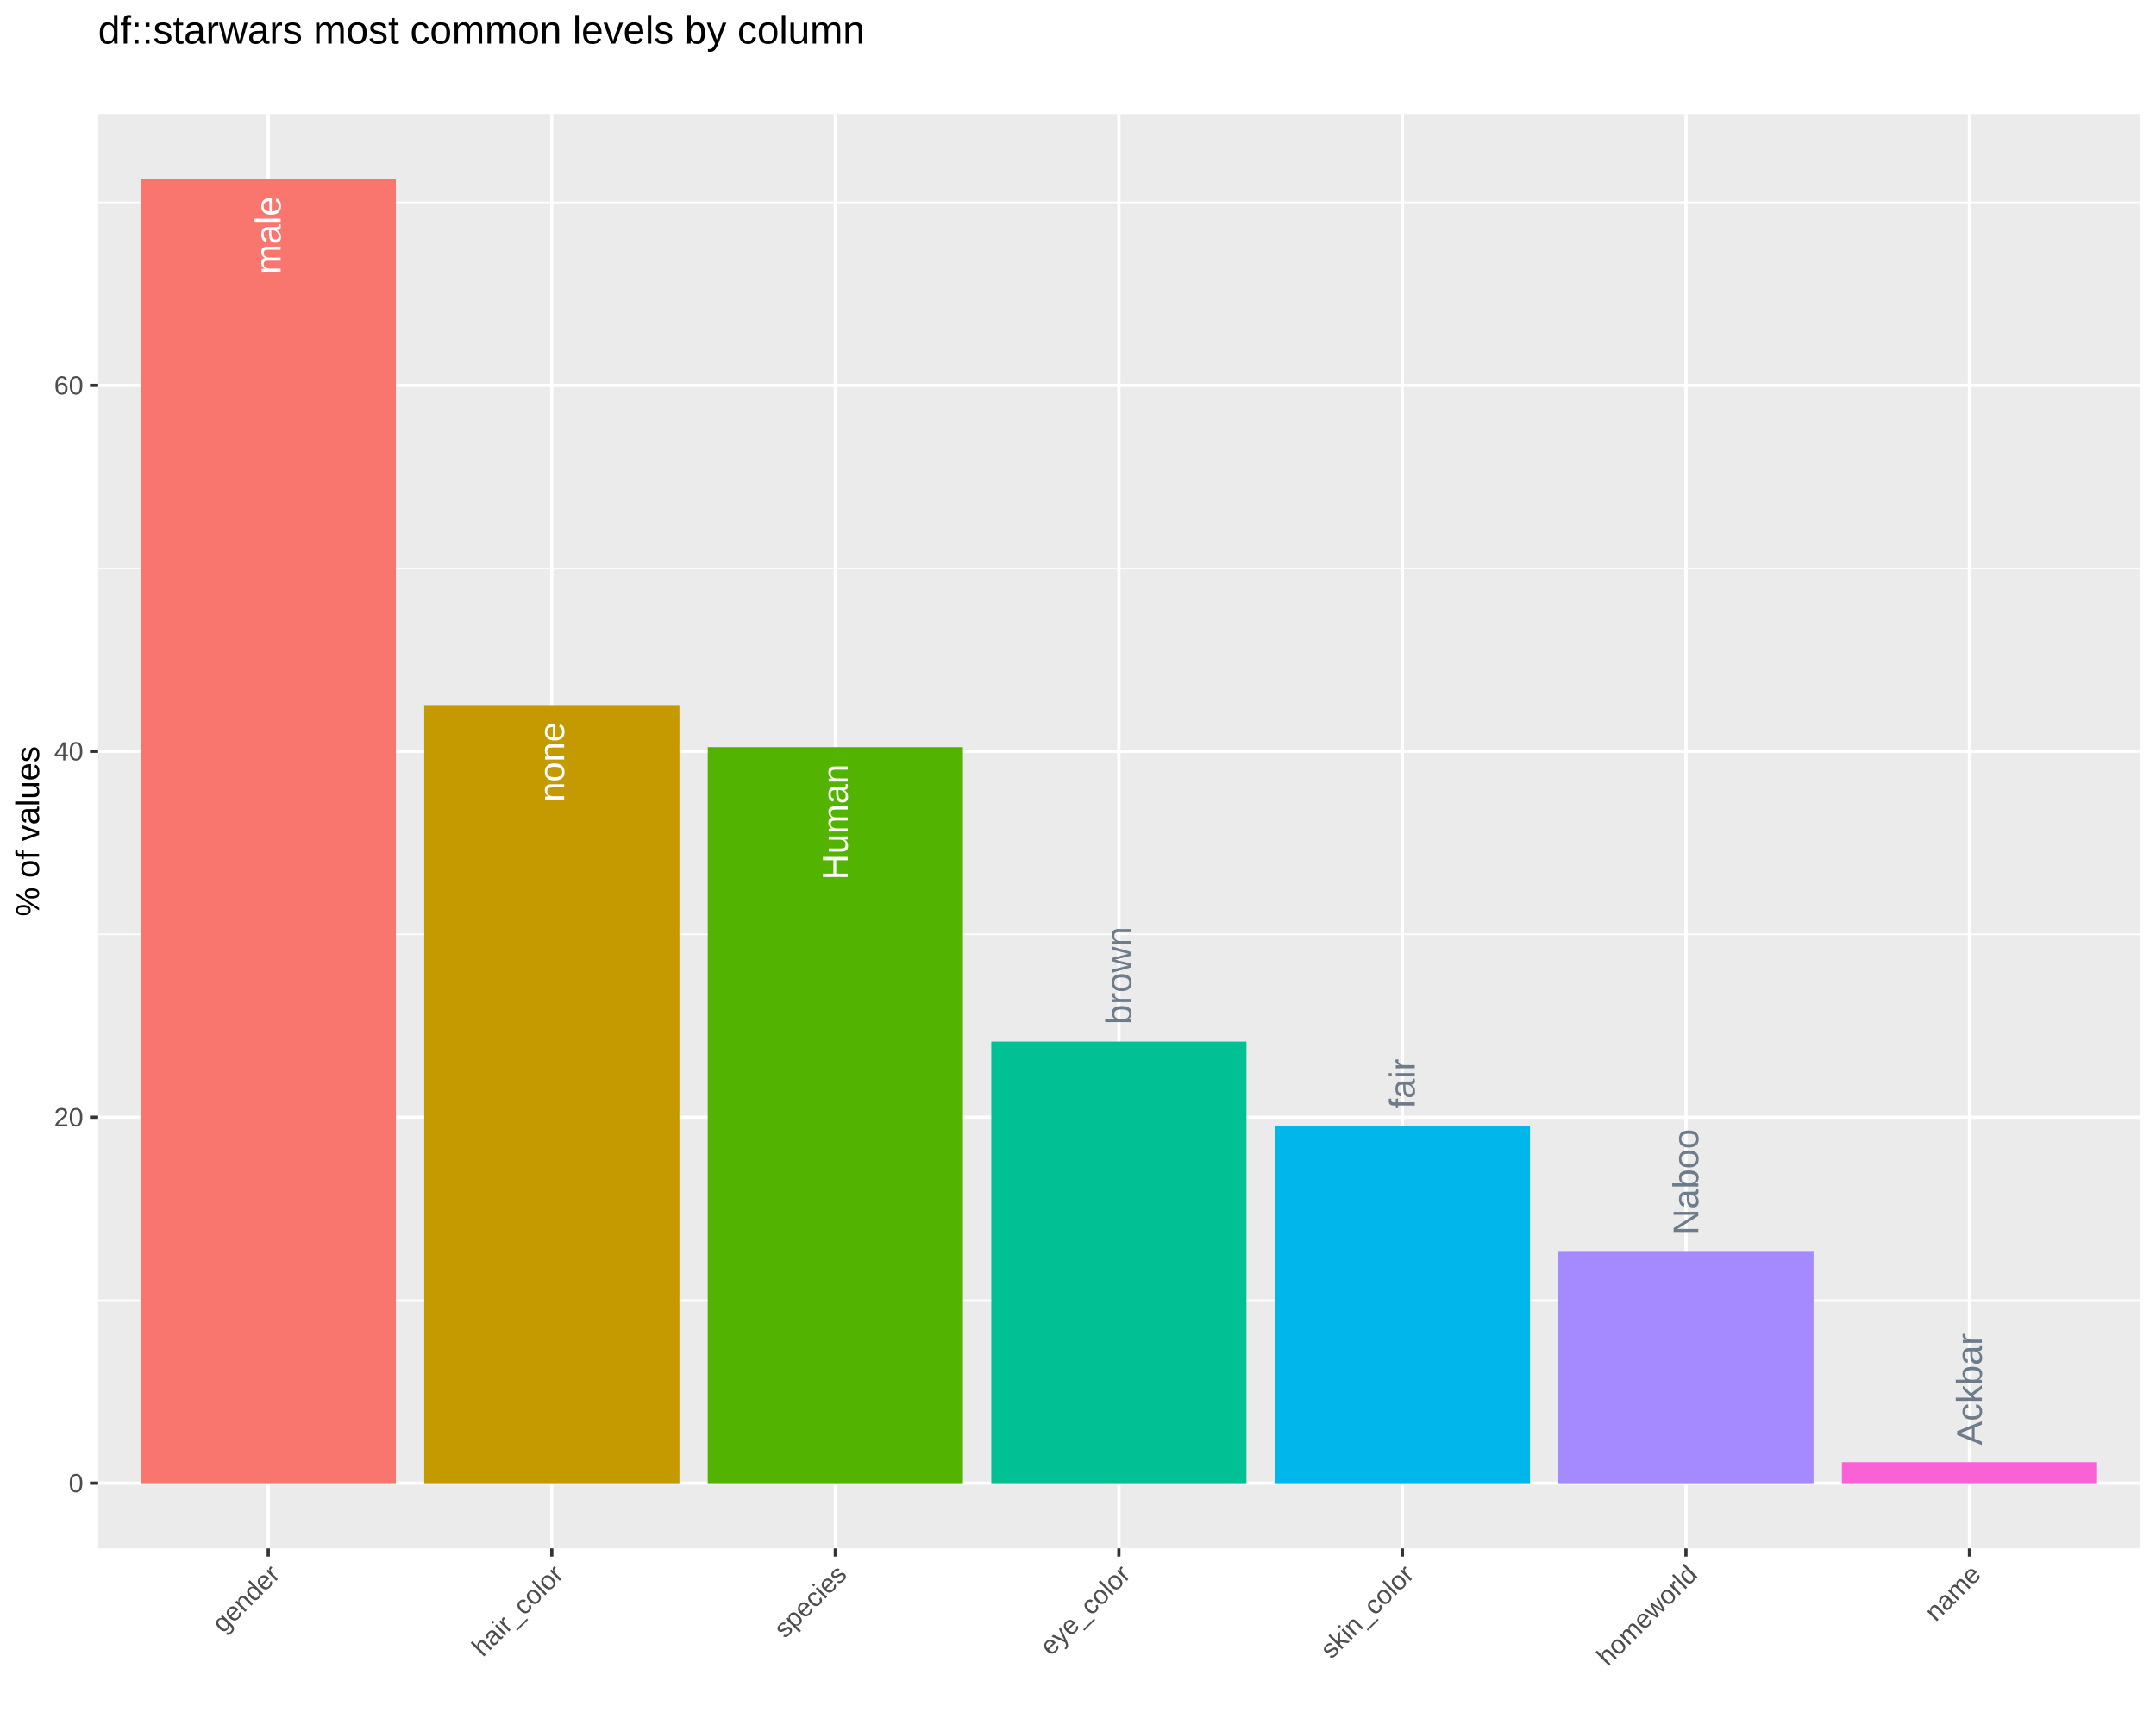
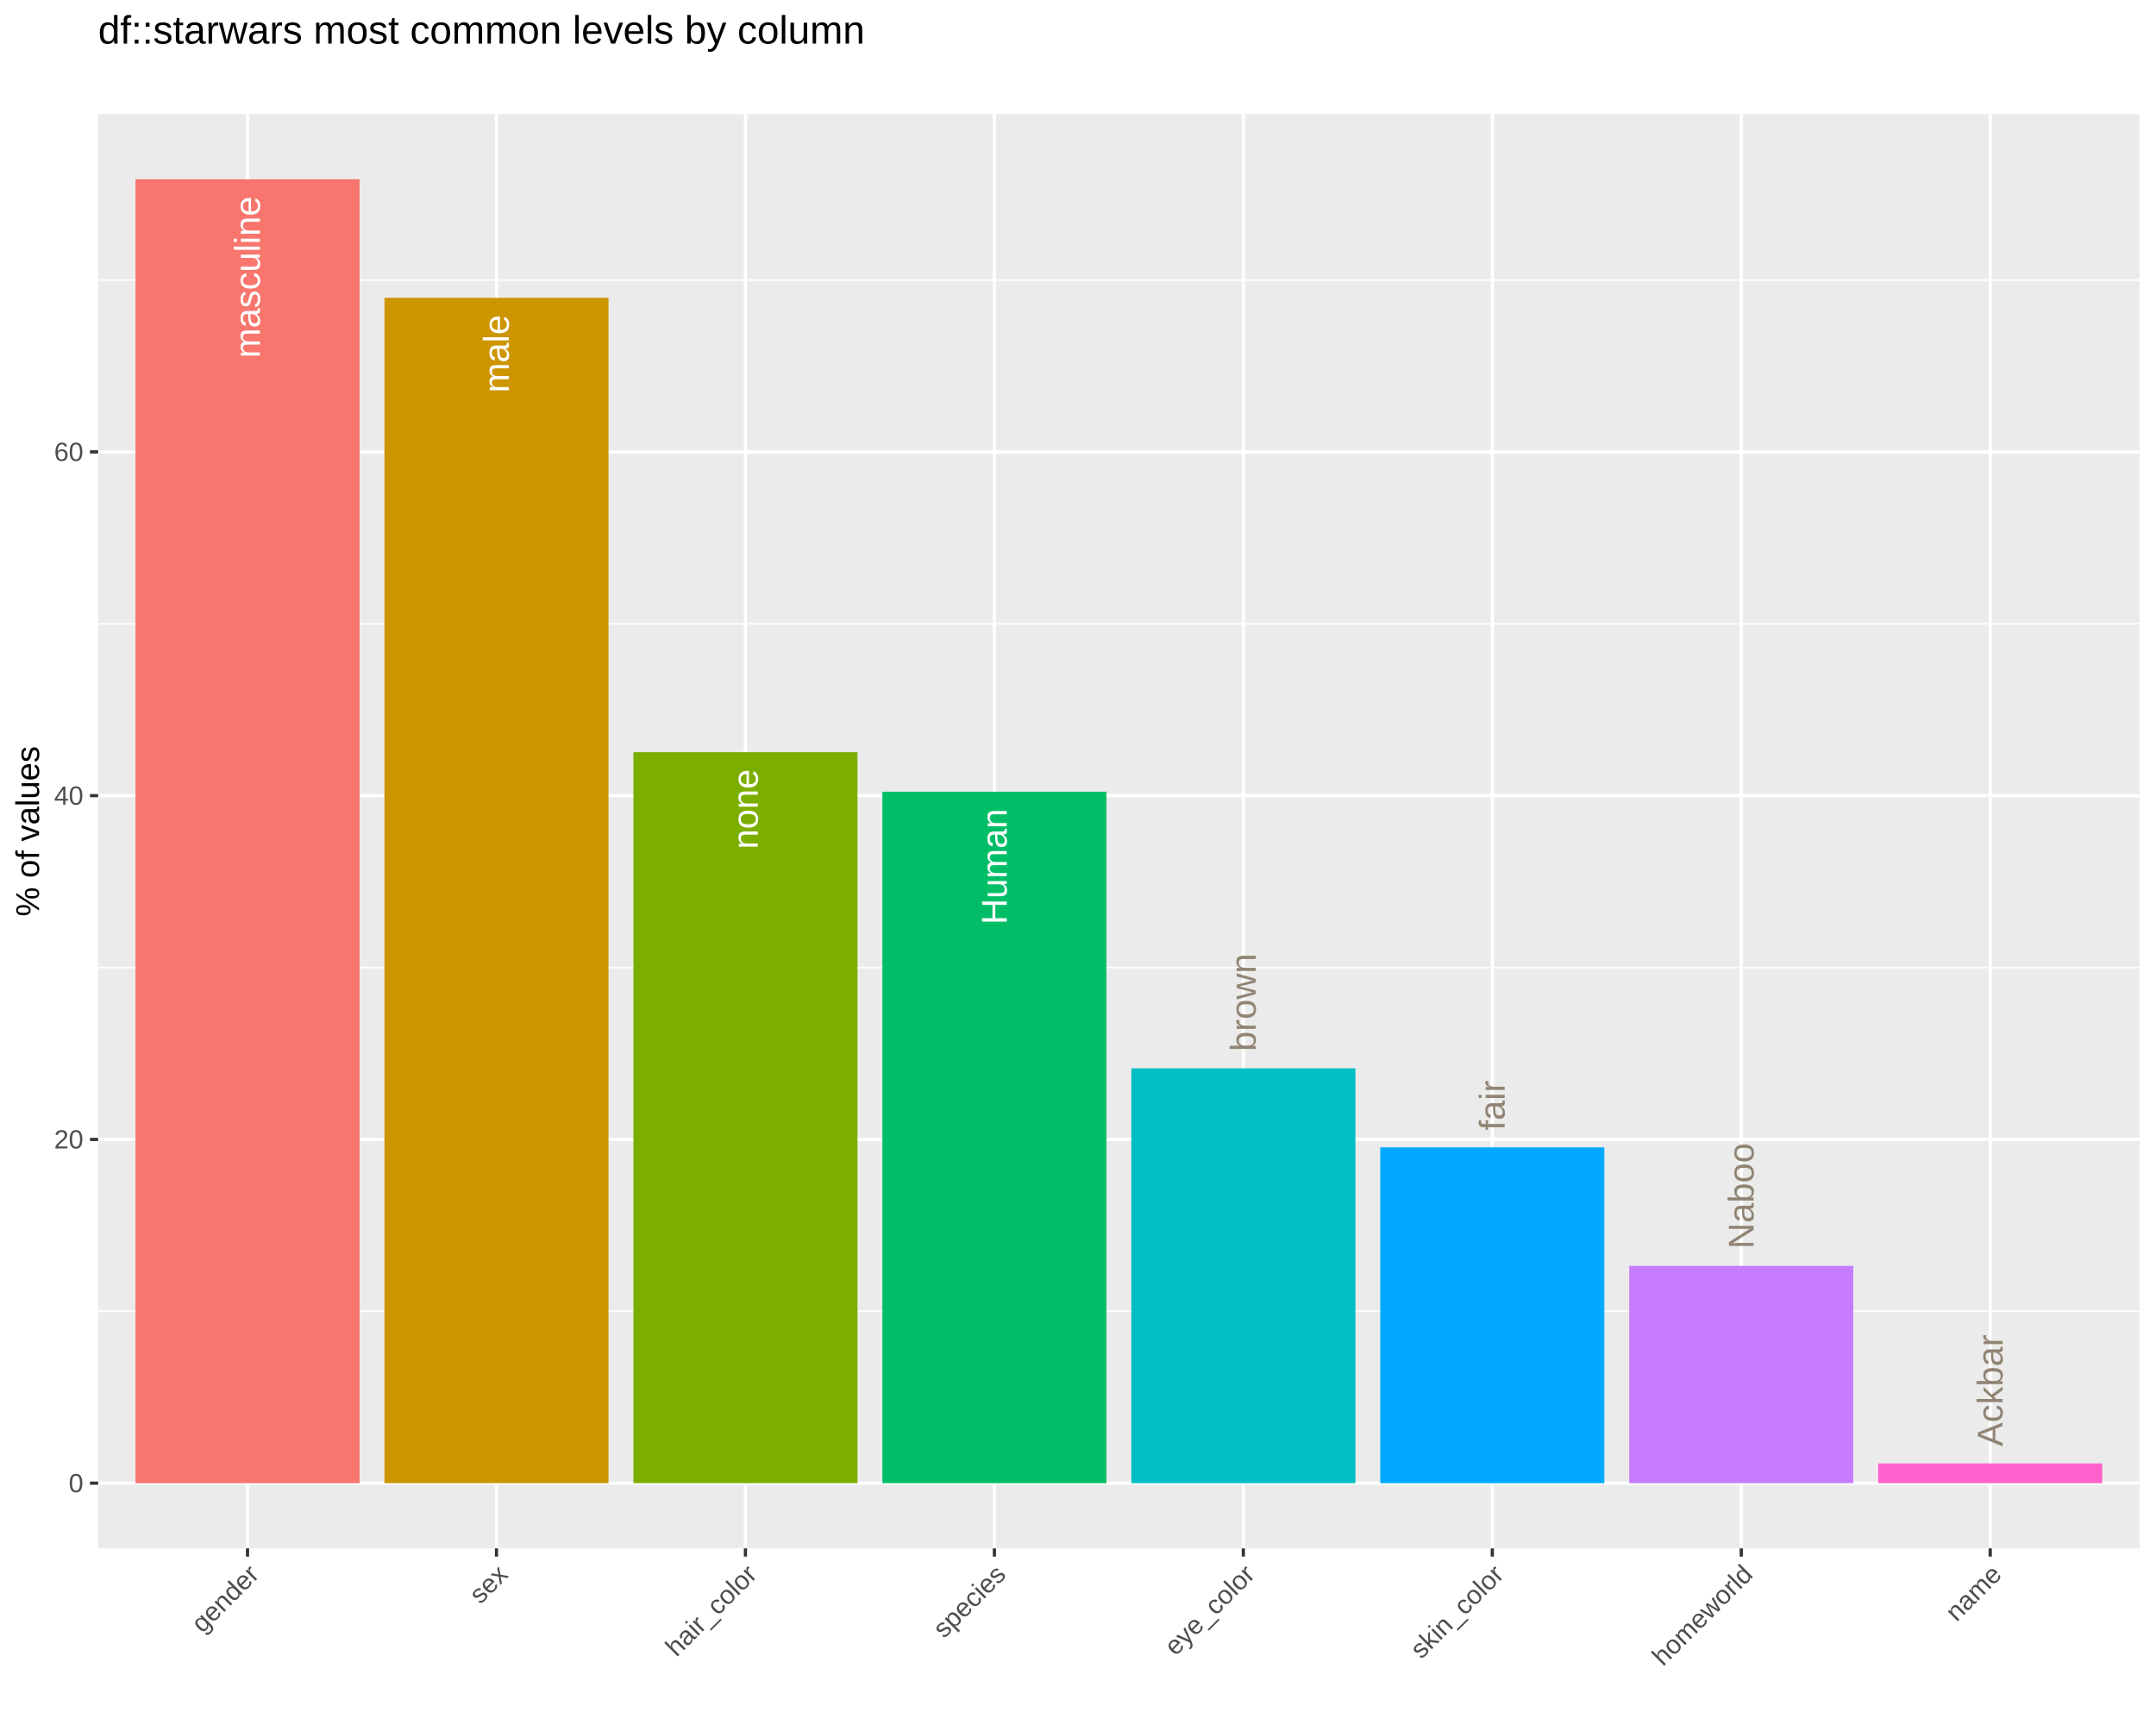
<svg xmlns="http://www.w3.org/2000/svg" viewBox="0 0 720.00 576.00">
  <defs>
    <style type="text/css">
    line, polyline, polygon, path, rect, circle {
      fill: none;
      stroke: #000000;
      stroke-linecap: round;
      stroke-linejoin: round;
      stroke-miterlimit: 10.00;
    }
  </style>
  </defs>
  <rect width="100%" height="100%" style="stroke: none; fill: #FFFFFF;" />
  <rect x="0.00" y="0.00" width="720.00" height="576.00" style="stroke-width: 1.07; stroke: #FFFFFF; fill: #FFFFFF;" />
  <defs>
    <clipPath id="cpMzIuNzh8NzE0LjUyfDUxNy4wMnwzOC4wOQ==">
      <rect x="32.78" y="38.09" width="681.74" height="478.93" />
    </clipPath>
  </defs>
  <rect x="32.78" y="38.09" width="681.74" height="478.93" style="stroke-width: 1.07; stroke: none; fill: #EBEBEB;" clip-path="url(#cpMzIuNzh8NzE0LjUyfDUxNy4wMnwzOC4wOQ==)" />
-   <polyline points="32.78,434.16 714.52,434.16 " style="stroke-width: 0.53; stroke: #FFFFFF; stroke-linecap: butt;" clip-path="url(#cpMzIuNzh8NzE0LjUyfDUxNy4wMnwzOC4wOQ==)" />
-   <polyline points="32.78,311.97 714.52,311.97 " style="stroke-width: 0.53; stroke: #FFFFFF; stroke-linecap: butt;" clip-path="url(#cpMzIuNzh8NzE0LjUyfDUxNy4wMnwzOC4wOQ==)" />
-   <polyline points="32.78,189.78 714.52,189.78 " style="stroke-width: 0.53; stroke: #FFFFFF; stroke-linecap: butt;" clip-path="url(#cpMzIuNzh8NzE0LjUyfDUxNy4wMnwzOC4wOQ==)" />
-   <polyline points="32.78,67.59 714.52,67.59 " style="stroke-width: 0.53; stroke: #FFFFFF; stroke-linecap: butt;" clip-path="url(#cpMzIuNzh8NzE0LjUyfDUxNy4wMnwzOC4wOQ==)" />
+   <polyline points="32.78,437.86 714.52,437.86 " style="stroke-width: 0.53; stroke: #FFFFFF; stroke-linecap: butt;" clip-path="url(#cpMzIuNzh8NzE0LjUyfDUxNy4wMnwzOC4wOQ==)" />
+   <polyline points="32.78,323.08 714.52,323.08 " style="stroke-width: 0.53; stroke: #FFFFFF; stroke-linecap: butt;" clip-path="url(#cpMzIuNzh8NzE0LjUyfDUxNy4wMnwzOC4wOQ==)" />
+   <polyline points="32.78,208.29 714.52,208.29 " style="stroke-width: 0.53; stroke: #FFFFFF; stroke-linecap: butt;" clip-path="url(#cpMzIuNzh8NzE0LjUyfDUxNy4wMnwzOC4wOQ==)" />
+   <polyline points="32.78,93.51 714.52,93.51 " style="stroke-width: 0.53; stroke: #FFFFFF; stroke-linecap: butt;" clip-path="url(#cpMzIuNzh8NzE0LjUyfDUxNy4wMnwzOC4wOQ==)" />
  <polyline points="32.78,495.25 714.52,495.25 " style="stroke-width: 1.07; stroke: #FFFFFF; stroke-linecap: butt;" clip-path="url(#cpMzIuNzh8NzE0LjUyfDUxNy4wMnwzOC4wOQ==)" />
-   <polyline points="32.78,373.06 714.52,373.06 " style="stroke-width: 1.07; stroke: #FFFFFF; stroke-linecap: butt;" clip-path="url(#cpMzIuNzh8NzE0LjUyfDUxNy4wMnwzOC4wOQ==)" />
-   <polyline points="32.78,250.87 714.52,250.87 " style="stroke-width: 1.07; stroke: #FFFFFF; stroke-linecap: butt;" clip-path="url(#cpMzIuNzh8NzE0LjUyfDUxNy4wMnwzOC4wOQ==)" />
-   <polyline points="32.78,128.68 714.52,128.68 " style="stroke-width: 1.07; stroke: #FFFFFF; stroke-linecap: butt;" clip-path="url(#cpMzIuNzh8NzE0LjUyfDUxNy4wMnwzOC4wOQ==)" />
-   <polyline points="89.59,517.02 89.59,38.09 " style="stroke-width: 1.07; stroke: #FFFFFF; stroke-linecap: butt;" clip-path="url(#cpMzIuNzh8NzE0LjUyfDUxNy4wMnwzOC4wOQ==)" />
-   <polyline points="184.27,517.02 184.27,38.09 " style="stroke-width: 1.07; stroke: #FFFFFF; stroke-linecap: butt;" clip-path="url(#cpMzIuNzh8NzE0LjUyfDUxNy4wMnwzOC4wOQ==)" />
-   <polyline points="278.96,517.02 278.96,38.09 " style="stroke-width: 1.07; stroke: #FFFFFF; stroke-linecap: butt;" clip-path="url(#cpMzIuNzh8NzE0LjUyfDUxNy4wMnwzOC4wOQ==)" />
-   <polyline points="373.65,517.02 373.65,38.09 " style="stroke-width: 1.07; stroke: #FFFFFF; stroke-linecap: butt;" clip-path="url(#cpMzIuNzh8NzE0LjUyfDUxNy4wMnwzOC4wOQ==)" />
-   <polyline points="468.33,517.02 468.33,38.09 " style="stroke-width: 1.07; stroke: #FFFFFF; stroke-linecap: butt;" clip-path="url(#cpMzIuNzh8NzE0LjUyfDUxNy4wMnwzOC4wOQ==)" />
-   <polyline points="563.02,517.02 563.02,38.09 " style="stroke-width: 1.07; stroke: #FFFFFF; stroke-linecap: butt;" clip-path="url(#cpMzIuNzh8NzE0LjUyfDUxNy4wMnwzOC4wOQ==)" />
-   <polyline points="657.71,517.02 657.71,38.09 " style="stroke-width: 1.07; stroke: #FFFFFF; stroke-linecap: butt;" clip-path="url(#cpMzIuNzh8NzE0LjUyfDUxNy4wMnwzOC4wOQ==)" />
-   <rect x="46.98" y="59.86" width="85.22" height="435.39" style="stroke-width: 1.07; stroke: none; stroke-linecap: square; stroke-linejoin: miter; fill: #F8766D;" clip-path="url(#cpMzIuNzh8NzE0LjUyfDUxNy4wMnwzOC4wOQ==)" />
-   <rect x="141.67" y="235.42" width="85.22" height="259.83" style="stroke-width: 1.07; stroke: none; stroke-linecap: square; stroke-linejoin: miter; fill: #C49A00;" clip-path="url(#cpMzIuNzh8NzE0LjUyfDUxNy4wMnwzOC4wOQ==)" />
-   <rect x="236.35" y="249.47" width="85.22" height="245.78" style="stroke-width: 1.07; stroke: none; stroke-linecap: square; stroke-linejoin: miter; fill: #53B400;" clip-path="url(#cpMzIuNzh8NzE0LjUyfDUxNy4wMnwzOC4wOQ==)" />
-   <rect x="331.04" y="347.78" width="85.22" height="147.47" style="stroke-width: 1.07; stroke: none; stroke-linecap: square; stroke-linejoin: miter; fill: #00C094;" clip-path="url(#cpMzIuNzh8NzE0LjUyfDUxNy4wMnwzOC4wOQ==)" />
-   <rect x="425.73" y="375.87" width="85.22" height="119.38" style="stroke-width: 1.07; stroke: none; stroke-linecap: square; stroke-linejoin: miter; fill: #00B6EB;" clip-path="url(#cpMzIuNzh8NzE0LjUyfDUxNy4wMnwzOC4wOQ==)" />
-   <rect x="520.41" y="418.00" width="85.22" height="77.25" style="stroke-width: 1.07; stroke: none; stroke-linecap: square; stroke-linejoin: miter; fill: #A58AFF;" clip-path="url(#cpMzIuNzh8NzE0LjUyfDUxNy4wMnwzOC4wOQ==)" />
-   <rect x="615.10" y="488.23" width="85.22" height="7.02" style="stroke-width: 1.07; stroke: none; stroke-linecap: square; stroke-linejoin: miter; fill: #FB61D7;" clip-path="url(#cpMzIuNzh8NzE0LjUyfDUxNy4wMnwzOC4wOQ==)" />
+   <polyline points="32.78,380.47 714.52,380.47 " style="stroke-width: 1.07; stroke: #FFFFFF; stroke-linecap: butt;" clip-path="url(#cpMzIuNzh8NzE0LjUyfDUxNy4wMnwzOC4wOQ==)" />
+   <polyline points="32.78,265.68 714.52,265.68 " style="stroke-width: 1.07; stroke: #FFFFFF; stroke-linecap: butt;" clip-path="url(#cpMzIuNzh8NzE0LjUyfDUxNy4wMnwzOC4wOQ==)" />
+   <polyline points="32.78,150.90 714.52,150.90 " style="stroke-width: 1.07; stroke: #FFFFFF; stroke-linecap: butt;" clip-path="url(#cpMzIuNzh8NzE0LjUyfDUxNy4wMnwzOC4wOQ==)" />
+   <polyline points="82.66,517.02 82.66,38.09 " style="stroke-width: 1.07; stroke: #FFFFFF; stroke-linecap: butt;" clip-path="url(#cpMzIuNzh8NzE0LjUyfDUxNy4wMnwzOC4wOQ==)" />
+   <polyline points="165.80,517.02 165.80,38.09 " style="stroke-width: 1.07; stroke: #FFFFFF; stroke-linecap: butt;" clip-path="url(#cpMzIuNzh8NzE0LjUyfDUxNy4wMnwzOC4wOQ==)" />
+   <polyline points="248.94,517.02 248.94,38.09 " style="stroke-width: 1.07; stroke: #FFFFFF; stroke-linecap: butt;" clip-path="url(#cpMzIuNzh8NzE0LjUyfDUxNy4wMnwzOC4wOQ==)" />
+   <polyline points="332.08,517.02 332.08,38.09 " style="stroke-width: 1.07; stroke: #FFFFFF; stroke-linecap: butt;" clip-path="url(#cpMzIuNzh8NzE0LjUyfDUxNy4wMnwzOC4wOQ==)" />
+   <polyline points="415.22,517.02 415.22,38.09 " style="stroke-width: 1.07; stroke: #FFFFFF; stroke-linecap: butt;" clip-path="url(#cpMzIuNzh8NzE0LjUyfDUxNy4wMnwzOC4wOQ==)" />
+   <polyline points="498.36,517.02 498.36,38.09 " style="stroke-width: 1.07; stroke: #FFFFFF; stroke-linecap: butt;" clip-path="url(#cpMzIuNzh8NzE0LjUyfDUxNy4wMnwzOC4wOQ==)" />
+   <polyline points="581.50,517.02 581.50,38.09 " style="stroke-width: 1.07; stroke: #FFFFFF; stroke-linecap: butt;" clip-path="url(#cpMzIuNzh8NzE0LjUyfDUxNy4wMnwzOC4wOQ==)" />
+   <polyline points="664.64,517.02 664.64,38.09 " style="stroke-width: 1.07; stroke: #FFFFFF; stroke-linecap: butt;" clip-path="url(#cpMzIuNzh8NzE0LjUyfDUxNy4wMnwzOC4wOQ==)" />
+   <rect x="45.25" y="59.86" width="74.83" height="435.39" style="stroke-width: 1.07; stroke: none; stroke-linecap: square; stroke-linejoin: miter; fill: #F8766D;" clip-path="url(#cpMzIuNzh8NzE0LjUyfDUxNy4wMnwzOC4wOQ==)" />
+   <rect x="128.39" y="99.44" width="74.83" height="395.81" style="stroke-width: 1.07; stroke: none; stroke-linecap: square; stroke-linejoin: miter; fill: #CD9600;" clip-path="url(#cpMzIuNzh8NzE0LjUyfDUxNy4wMnwzOC4wOQ==)" />
+   <rect x="211.53" y="251.17" width="74.83" height="244.08" style="stroke-width: 1.07; stroke: none; stroke-linecap: square; stroke-linejoin: miter; fill: #7CAE00;" clip-path="url(#cpMzIuNzh8NzE0LjUyfDUxNy4wMnwzOC4wOQ==)" />
+   <rect x="294.67" y="264.36" width="74.83" height="230.89" style="stroke-width: 1.07; stroke: none; stroke-linecap: square; stroke-linejoin: miter; fill: #00BE67;" clip-path="url(#cpMzIuNzh8NzE0LjUyfDUxNy4wMnwzOC4wOQ==)" />
+   <rect x="377.81" y="356.72" width="74.83" height="138.53" style="stroke-width: 1.07; stroke: none; stroke-linecap: square; stroke-linejoin: miter; fill: #00BFC4;" clip-path="url(#cpMzIuNzh8NzE0LjUyfDUxNy4wMnwzOC4wOQ==)" />
+   <rect x="460.94" y="383.11" width="74.83" height="112.15" style="stroke-width: 1.07; stroke: none; stroke-linecap: square; stroke-linejoin: miter; fill: #00A9FF;" clip-path="url(#cpMzIuNzh8NzE0LjUyfDUxNy4wMnwzOC4wOQ==)" />
+   <rect x="544.08" y="422.69" width="74.83" height="72.56" style="stroke-width: 1.07; stroke: none; stroke-linecap: square; stroke-linejoin: miter; fill: #C77CFF;" clip-path="url(#cpMzIuNzh8NzE0LjUyfDUxNy4wMnwzOC4wOQ==)" />
+   <rect x="627.22" y="488.65" width="74.83" height="6.60" style="stroke-width: 1.07; stroke: none; stroke-linecap: square; stroke-linejoin: miter; fill: #FF61CC;" clip-path="url(#cpMzIuNzh8NzE0LjUyfDUxNy4wMnwzOC4wOQ==)" />
  <g clip-path="url(#cpMzIuNzh8NzE0LjUyfDUxNy4wMnwzOC4wOQ==)">
-     <text transform="translate(93.71,91.55) rotate(-90)" style="font-size: 12.00px; fill: #FFFFFF; font-family: Liberation Sans;" textLength="26.02px" lengthAdjust="spacingAndGlyphs">male</text>
+     <text transform="translate(86.78,119.56) rotate(-90)" style="font-size: 12.00px; fill: #FFFFFF; font-family: Liberation Sans;" textLength="54.03px" lengthAdjust="spacingAndGlyphs">masculine</text>
  </g>
  <g clip-path="url(#cpMzIuNzh8NzE0LjUyfDUxNy4wMnwzOC4wOQ==)">
-     <text transform="translate(188.40,267.78) rotate(-90)" style="font-size: 12.00px; fill: #FFFFFF; font-family: Liberation Sans;" textLength="26.69px" lengthAdjust="spacingAndGlyphs">none</text>
+     <text transform="translate(169.92,131.13) rotate(-90)" style="font-size: 12.00px; fill: #FFFFFF; font-family: Liberation Sans;" textLength="26.02px" lengthAdjust="spacingAndGlyphs">male</text>
  </g>
  <g clip-path="url(#cpMzIuNzh8NzE0LjUyfDUxNy4wMnwzOC4wOQ==)">
-     <text transform="translate(283.09,293.82) rotate(-90)" style="font-size: 12.00px; fill: #FFFFFF; font-family: Liberation Sans;" textLength="38.69px" lengthAdjust="spacingAndGlyphs">Human</text>
+     <text transform="translate(253.06,283.53) rotate(-90)" style="font-size: 12.00px; fill: #FFFFFF; font-family: Liberation Sans;" textLength="26.69px" lengthAdjust="spacingAndGlyphs">none</text>
  </g>
  <g clip-path="url(#cpMzIuNzh8NzE0LjUyfDUxNy4wMnwzOC4wOQ==)">
-     <text transform="translate(377.77,342.11) rotate(-90)" style="font-size: 12.00px; fill: #6E7B8B; font-family: Liberation Sans;" textLength="32.69px" lengthAdjust="spacingAndGlyphs">brown</text>
+     <text transform="translate(336.20,308.72) rotate(-90)" style="font-size: 12.00px; fill: #FFFFFF; font-family: Liberation Sans;" textLength="38.69px" lengthAdjust="spacingAndGlyphs">Human</text>
  </g>
  <g clip-path="url(#cpMzIuNzh8NzE0LjUyfDUxNy4wMnwzOC4wOQ==)">
-     <text transform="translate(472.46,370.20) rotate(-90)" style="font-size: 12.00px; fill: #6E7B8B; font-family: Liberation Sans;" textLength="16.67px" lengthAdjust="spacingAndGlyphs">fair</text>
+     <text transform="translate(419.34,351.05) rotate(-90)" style="font-size: 12.00px; fill: #918474; font-family: Liberation Sans;" textLength="32.69px" lengthAdjust="spacingAndGlyphs">brown</text>
  </g>
  <g clip-path="url(#cpMzIuNzh8NzE0LjUyfDUxNy4wMnwzOC4wOQ==)">
-     <text transform="translate(567.15,412.34) rotate(-90)" style="font-size: 12.00px; fill: #6E7B8B; font-family: Liberation Sans;" textLength="35.36px" lengthAdjust="spacingAndGlyphs">Naboo</text>
+     <text transform="translate(502.48,377.44) rotate(-90)" style="font-size: 12.00px; fill: #918474; font-family: Liberation Sans;" textLength="16.67px" lengthAdjust="spacingAndGlyphs">fair</text>
  </g>
  <g clip-path="url(#cpMzIuNzh8NzE0LjUyfDUxNy4wMnwzOC4wOQ==)">
-     <text transform="translate(661.83,482.56) rotate(-90)" style="font-size: 12.00px; fill: #6E7B8B; font-family: Liberation Sans;" textLength="37.34px" lengthAdjust="spacingAndGlyphs">Ackbar</text>
+     <text transform="translate(585.62,417.02) rotate(-90)" style="font-size: 12.00px; fill: #918474; font-family: Liberation Sans;" textLength="35.36px" lengthAdjust="spacingAndGlyphs">Naboo</text>
+   </g>
+   <g clip-path="url(#cpMzIuNzh8NzE0LjUyfDUxNy4wMnwzOC4wOQ==)">
+     <text transform="translate(668.76,482.99) rotate(-90)" style="font-size: 12.00px; fill: #918474; font-family: Liberation Sans;" textLength="37.34px" lengthAdjust="spacingAndGlyphs">Ackbar</text>
  </g>
  <defs>
    <clipPath id="cpMC4wMHw3MjAuMDB8NTc2LjAwfDAuMDA=">
      <rect x="0.00" y="0.00" width="720.00" height="576.00" />
    </clipPath>
  </defs>
  <g clip-path="url(#cpMC4wMHw3MjAuMDB8NTc2LjAwfDAuMDA=)">
    <text x="22.95" y="498.27" style="font-size: 8.80px; fill: #4D4D4D; font-family: Liberation Sans;" textLength="4.89px" lengthAdjust="spacingAndGlyphs">0</text>
  </g>
  <g clip-path="url(#cpMC4wMHw3MjAuMDB8NTc2LjAwfDAuMDA=)">
-     <text x="18.06" y="376.09" style="font-size: 8.80px; fill: #4D4D4D; font-family: Liberation Sans;" textLength="9.78px" lengthAdjust="spacingAndGlyphs">20</text>
+     <text x="18.06" y="383.49" style="font-size: 8.80px; fill: #4D4D4D; font-family: Liberation Sans;" textLength="9.78px" lengthAdjust="spacingAndGlyphs">20</text>
  </g>
  <g clip-path="url(#cpMC4wMHw3MjAuMDB8NTc2LjAwfDAuMDA=)">
-     <text x="18.06" y="253.90" style="font-size: 8.80px; fill: #4D4D4D; font-family: Liberation Sans;" textLength="9.78px" lengthAdjust="spacingAndGlyphs">40</text>
+     <text x="18.06" y="268.71" style="font-size: 8.80px; fill: #4D4D4D; font-family: Liberation Sans;" textLength="9.78px" lengthAdjust="spacingAndGlyphs">40</text>
  </g>
  <g clip-path="url(#cpMC4wMHw3MjAuMDB8NTc2LjAwfDAuMDA=)">
-     <text x="18.06" y="131.71" style="font-size: 8.80px; fill: #4D4D4D; font-family: Liberation Sans;" textLength="9.78px" lengthAdjust="spacingAndGlyphs">60</text>
+     <text x="18.06" y="153.92" style="font-size: 8.80px; fill: #4D4D4D; font-family: Liberation Sans;" textLength="9.78px" lengthAdjust="spacingAndGlyphs">60</text>
  </g>
  <polyline points="30.04,495.25 32.78,495.25 " style="stroke-width: 1.07; stroke: #333333; stroke-linecap: butt;" clip-path="url(#cpMC4wMHw3MjAuMDB8NTc2LjAwfDAuMDA=)" />
-   <polyline points="30.04,373.06 32.78,373.06 " style="stroke-width: 1.07; stroke: #333333; stroke-linecap: butt;" clip-path="url(#cpMC4wMHw3MjAuMDB8NTc2LjAwfDAuMDA=)" />
-   <polyline points="30.04,250.87 32.78,250.87 " style="stroke-width: 1.07; stroke: #333333; stroke-linecap: butt;" clip-path="url(#cpMC4wMHw3MjAuMDB8NTc2LjAwfDAuMDA=)" />
-   <polyline points="30.04,128.68 32.78,128.68 " style="stroke-width: 1.07; stroke: #333333; stroke-linecap: butt;" clip-path="url(#cpMC4wMHw3MjAuMDB8NTc2LjAwfDAuMDA=)" />
-   <polyline points="89.59,519.76 89.59,517.02 " style="stroke-width: 1.07; stroke: #333333; stroke-linecap: butt;" clip-path="url(#cpMC4wMHw3MjAuMDB8NTc2LjAwfDAuMDA=)" />
-   <polyline points="184.27,519.76 184.27,517.02 " style="stroke-width: 1.07; stroke: #333333; stroke-linecap: butt;" clip-path="url(#cpMC4wMHw3MjAuMDB8NTc2LjAwfDAuMDA=)" />
-   <polyline points="278.96,519.76 278.96,517.02 " style="stroke-width: 1.07; stroke: #333333; stroke-linecap: butt;" clip-path="url(#cpMC4wMHw3MjAuMDB8NTc2LjAwfDAuMDA=)" />
-   <polyline points="373.65,519.76 373.65,517.02 " style="stroke-width: 1.07; stroke: #333333; stroke-linecap: butt;" clip-path="url(#cpMC4wMHw3MjAuMDB8NTc2LjAwfDAuMDA=)" />
-   <polyline points="468.33,519.76 468.33,517.02 " style="stroke-width: 1.07; stroke: #333333; stroke-linecap: butt;" clip-path="url(#cpMC4wMHw3MjAuMDB8NTc2LjAwfDAuMDA=)" />
-   <polyline points="563.02,519.76 563.02,517.02 " style="stroke-width: 1.07; stroke: #333333; stroke-linecap: butt;" clip-path="url(#cpMC4wMHw3MjAuMDB8NTc2LjAwfDAuMDA=)" />
-   <polyline points="657.71,519.76 657.71,517.02 " style="stroke-width: 1.07; stroke: #333333; stroke-linecap: butt;" clip-path="url(#cpMC4wMHw3MjAuMDB8NTc2LjAwfDAuMDA=)" />
+   <polyline points="30.04,380.47 32.78,380.47 " style="stroke-width: 1.07; stroke: #333333; stroke-linecap: butt;" clip-path="url(#cpMC4wMHw3MjAuMDB8NTc2LjAwfDAuMDA=)" />
+   <polyline points="30.04,265.68 32.78,265.68 " style="stroke-width: 1.07; stroke: #333333; stroke-linecap: butt;" clip-path="url(#cpMC4wMHw3MjAuMDB8NTc2LjAwfDAuMDA=)" />
+   <polyline points="30.04,150.90 32.78,150.90 " style="stroke-width: 1.07; stroke: #333333; stroke-linecap: butt;" clip-path="url(#cpMC4wMHw3MjAuMDB8NTc2LjAwfDAuMDA=)" />
+   <polyline points="82.66,519.76 82.66,517.02 " style="stroke-width: 1.07; stroke: #333333; stroke-linecap: butt;" clip-path="url(#cpMC4wMHw3MjAuMDB8NTc2LjAwfDAuMDA=)" />
+   <polyline points="165.80,519.76 165.80,517.02 " style="stroke-width: 1.07; stroke: #333333; stroke-linecap: butt;" clip-path="url(#cpMC4wMHw3MjAuMDB8NTc2LjAwfDAuMDA=)" />
+   <polyline points="248.94,519.76 248.94,517.02 " style="stroke-width: 1.07; stroke: #333333; stroke-linecap: butt;" clip-path="url(#cpMC4wMHw3MjAuMDB8NTc2LjAwfDAuMDA=)" />
+   <polyline points="332.08,519.76 332.08,517.02 " style="stroke-width: 1.07; stroke: #333333; stroke-linecap: butt;" clip-path="url(#cpMC4wMHw3MjAuMDB8NTc2LjAwfDAuMDA=)" />
+   <polyline points="415.22,519.76 415.22,517.02 " style="stroke-width: 1.07; stroke: #333333; stroke-linecap: butt;" clip-path="url(#cpMC4wMHw3MjAuMDB8NTc2LjAwfDAuMDA=)" />
+   <polyline points="498.36,519.76 498.36,517.02 " style="stroke-width: 1.07; stroke: #333333; stroke-linecap: butt;" clip-path="url(#cpMC4wMHw3MjAuMDB8NTc2LjAwfDAuMDA=)" />
+   <polyline points="581.50,519.76 581.50,517.02 " style="stroke-width: 1.07; stroke: #333333; stroke-linecap: butt;" clip-path="url(#cpMC4wMHw3MjAuMDB8NTc2LjAwfDAuMDA=)" />
+   <polyline points="664.64,519.76 664.64,517.02 " style="stroke-width: 1.07; stroke: #333333; stroke-linecap: butt;" clip-path="url(#cpMC4wMHw3MjAuMDB8NTc2LjAwfDAuMDA=)" />
  <g clip-path="url(#cpMC4wMHw3MjAuMDB8NTc2LjAwfDAuMDA=)">
-     <text transform="translate(74.51,545.58) rotate(-45)" style="font-size: 8.80px; fill: #4D4D4D; font-family: Liberation Sans;" textLength="27.38px" lengthAdjust="spacingAndGlyphs">gender</text>
+     <text transform="translate(67.58,545.58) rotate(-45)" style="font-size: 8.80px; fill: #4D4D4D; font-family: Liberation Sans;" textLength="27.38px" lengthAdjust="spacingAndGlyphs">gender</text>
  </g>
  <g clip-path="url(#cpMC4wMHw3MjAuMDB8NTc2LjAwfDAuMDA=)">
-     <text transform="translate(161.25,553.53) rotate(-45)" style="font-size: 8.80px; fill: #4D4D4D; font-family: Liberation Sans;" textLength="38.61px" lengthAdjust="spacingAndGlyphs">hair_color</text>
+     <text transform="translate(160.39,535.92) rotate(-45)" style="font-size: 8.80px; fill: #4D4D4D; font-family: Liberation Sans;" textLength="13.70px" lengthAdjust="spacingAndGlyphs">sex</text>
  </g>
  <g clip-path="url(#cpMC4wMHw3MjAuMDB8NTc2LjAwfDAuMDA=)">
-     <text transform="translate(262.13,547.33) rotate(-45)" style="font-size: 8.80px; fill: #4D4D4D; font-family: Liberation Sans;" textLength="29.84px" lengthAdjust="spacingAndGlyphs">species</text>
+     <text transform="translate(225.91,553.53) rotate(-45)" style="font-size: 8.80px; fill: #4D4D4D; font-family: Liberation Sans;" textLength="38.61px" lengthAdjust="spacingAndGlyphs">hair_color</text>
  </g>
  <g clip-path="url(#cpMC4wMHw3MjAuMDB8NTc2LjAwfDAuMDA=)">
-     <text transform="translate(350.95,553.20) rotate(-45)" style="font-size: 8.80px; fill: #4D4D4D; font-family: Liberation Sans;" textLength="38.14px" lengthAdjust="spacingAndGlyphs">eye_color</text>
+     <text transform="translate(315.25,547.33) rotate(-45)" style="font-size: 8.80px; fill: #4D4D4D; font-family: Liberation Sans;" textLength="29.84px" lengthAdjust="spacingAndGlyphs">species</text>
  </g>
  <g clip-path="url(#cpMC4wMHw3MjAuMDB8NTc2LjAwfDAuMDA=)">
-     <text transform="translate(444.60,554.24) rotate(-45)" style="font-size: 8.80px; fill: #4D4D4D; font-family: Liberation Sans;" textLength="39.61px" lengthAdjust="spacingAndGlyphs">skin_color</text>
+     <text transform="translate(392.52,553.20) rotate(-45)" style="font-size: 8.80px; fill: #4D4D4D; font-family: Liberation Sans;" textLength="38.14px" lengthAdjust="spacingAndGlyphs">eye_color</text>
  </g>
  <g clip-path="url(#cpMC4wMHw3MjAuMDB8NTc2LjAwfDAuMDA=)">
-     <text transform="translate(536.88,556.64) rotate(-45)" style="font-size: 8.80px; fill: #4D4D4D; font-family: Liberation Sans;" textLength="43.02px" lengthAdjust="spacingAndGlyphs">homeworld</text>
+     <text transform="translate(474.63,554.24) rotate(-45)" style="font-size: 8.80px; fill: #4D4D4D; font-family: Liberation Sans;" textLength="39.61px" lengthAdjust="spacingAndGlyphs">skin_color</text>
  </g>
  <g clip-path="url(#cpMC4wMHw3MjAuMDB8NTc2LjAwfDAuMDA=)">
-     <text transform="translate(646.43,541.78) rotate(-45)" style="font-size: 8.80px; fill: #4D4D4D; font-family: Liberation Sans;" textLength="22.00px" lengthAdjust="spacingAndGlyphs">name</text>
+     <text transform="translate(555.36,556.64) rotate(-45)" style="font-size: 8.80px; fill: #4D4D4D; font-family: Liberation Sans;" textLength="43.02px" lengthAdjust="spacingAndGlyphs">homeworld</text>
+   </g>
+   <g clip-path="url(#cpMC4wMHw3MjAuMDB8NTc2LjAwfDAuMDA=)">
+     <text transform="translate(653.36,541.78) rotate(-45)" style="font-size: 8.80px; fill: #4D4D4D; font-family: Liberation Sans;" textLength="22.00px" lengthAdjust="spacingAndGlyphs">name</text>
  </g>
  <g clip-path="url(#cpMC4wMHw3MjAuMDB8NTc2LjAwfDAuMDA=)">
    <text transform="translate(13.04,306.01) rotate(-90)" style="font-size: 11.00px; font-family: Liberation Sans;" textLength="56.91px" lengthAdjust="spacingAndGlyphs">% of values</text>
  </g>
  <g clip-path="url(#cpMC4wMHw3MjAuMDB8NTc2LjAwfDAuMDA=)">
    <text x="32.78" y="14.56" style="font-size: 13.20px; font-family: Liberation Sans;" textLength="255.64px" lengthAdjust="spacingAndGlyphs">df::starwars most common levels by column</text>
  </g>
</svg>
